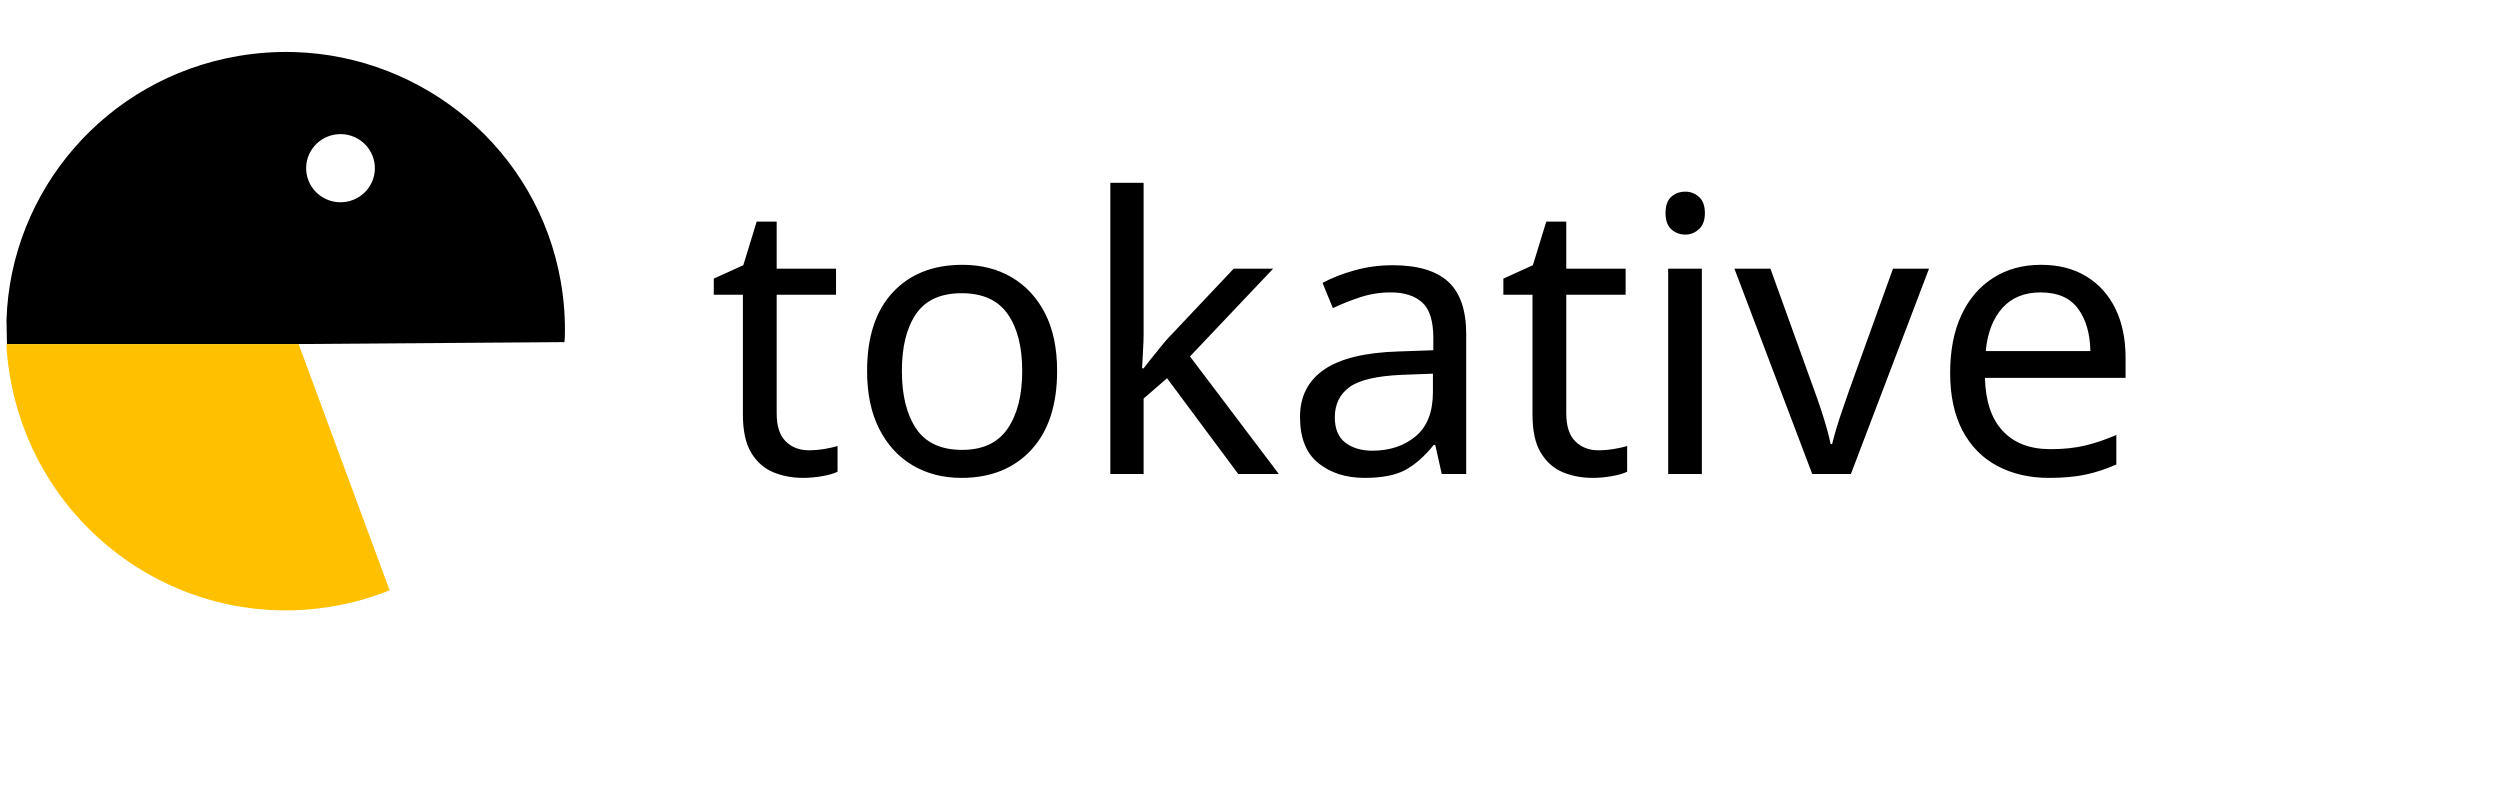
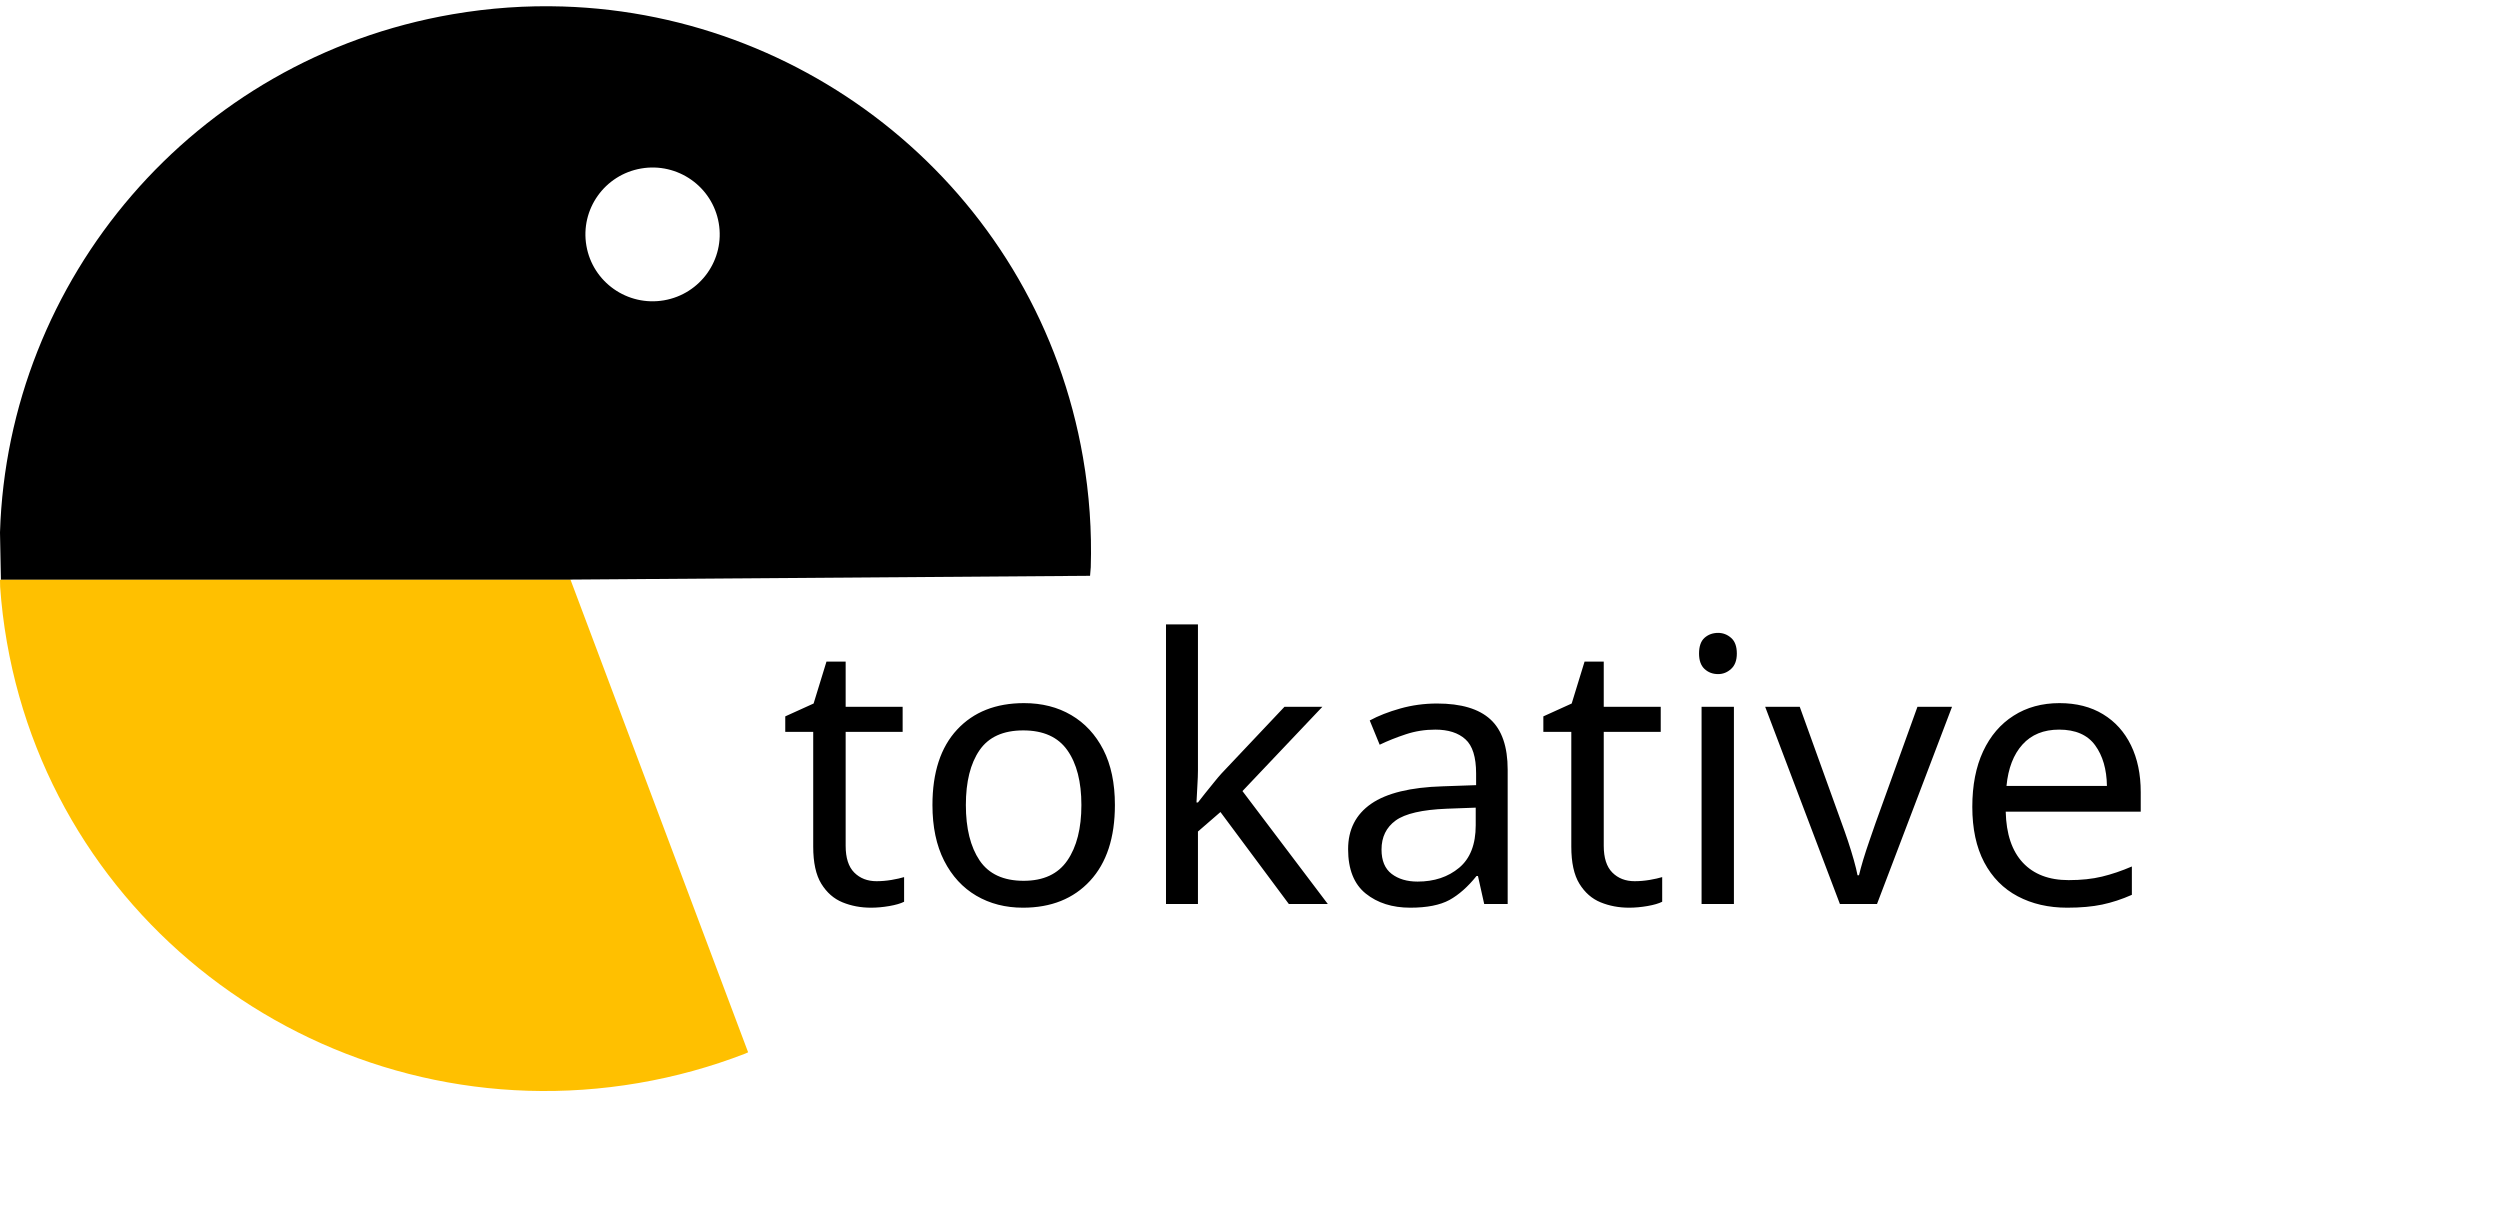
- <svg xmlns="http://www.w3.org/2000/svg" width="385" height="124" overflow="hidden">
+ <svg xmlns="http://www.w3.org/2000/svg" width="401" height="197" overflow="hidden">
  <defs>
    <clipPath id="clip0">
-       <rect x="95" y="477" width="385" height="124" />
+       <rect x="99" y="200" width="401" height="197" />
    </clipPath>
  </defs>
-   <g clip-path="url(#clip0)" transform="translate(-95 -477)">
-     <path d="M140.365 485.02C160.357 485.634 177.832 500.089 181.366 520.395 181.871 523.295 182.068 526.178 181.98 529.01L181.924 529.686 140.959 529.983 140.965 530 96.073 530 96 526.283C96.619 506.46 111.197 489.133 131.676 485.628 134.601 485.128 137.509 484.933 140.365 485.02ZM146.538 497.73C143.658 498.223 141.726 500.938 142.223 503.794 142.72 506.65 145.458 508.566 148.339 508.073 151.219 507.58 153.151 504.865 152.654 502.009 152.157 499.153 149.419 497.237 146.538 497.73Z" fill-rule="evenodd" />
-     <path d="M96 530 140.995 530 155 567.895 154.757 568.005C152.09 569.055 149.278 569.851 146.346 570.361 122.888 574.436 100.59 558.598 96.541 534.985 96.288 533.509 96.112 532.037 96.011 530.575L96 530Z" fill="#FFC000" fill-rule="evenodd" />
-     <text font-family="Bubbled,Bubbled_MSFontService,sans-serif" font-weight="500" font-size="59" transform="translate(203.983 550)">tokative</text>
+   <g clip-path="url(#clip0)" transform="translate(-99 -200)">
+     <path d="M189.277 201.042C229.96 202.296 265.519 231.849 272.711 273.362 273.738 279.293 274.138 285.187 273.958 290.977L273.846 292.359 190.486 292.965 190.499 293 99.148 293 99 285.401C100.259 244.873 129.925 209.449 171.596 202.284 177.549 201.261 183.466 200.862 189.277 201.042ZM201.84 227.026C195.978 228.034 192.047 233.584 193.059 239.424 194.07 245.263 199.642 249.179 205.503 248.172 211.365 247.164 215.296 241.613 214.285 235.774 213.273 229.935 207.701 226.018 201.84 227.026Z" fill-rule="evenodd" />
+     <path d="M99 293 190.516 293 219 368.79 218.506 369.01C213.081 371.11 207.362 372.703 201.398 373.722 153.688 381.872 108.335 350.196 100.101 302.969 99.586 300.017 99.229 297.075 99.023 294.15L99 293Z" fill="#FFC000" fill-rule="evenodd" />
+     <text font-family="Bubbled,Bubbled_MSFontService,sans-serif" font-weight="500" font-size="59" transform="translate(224.018 345)">tokative</text>
  </g>
</svg>
